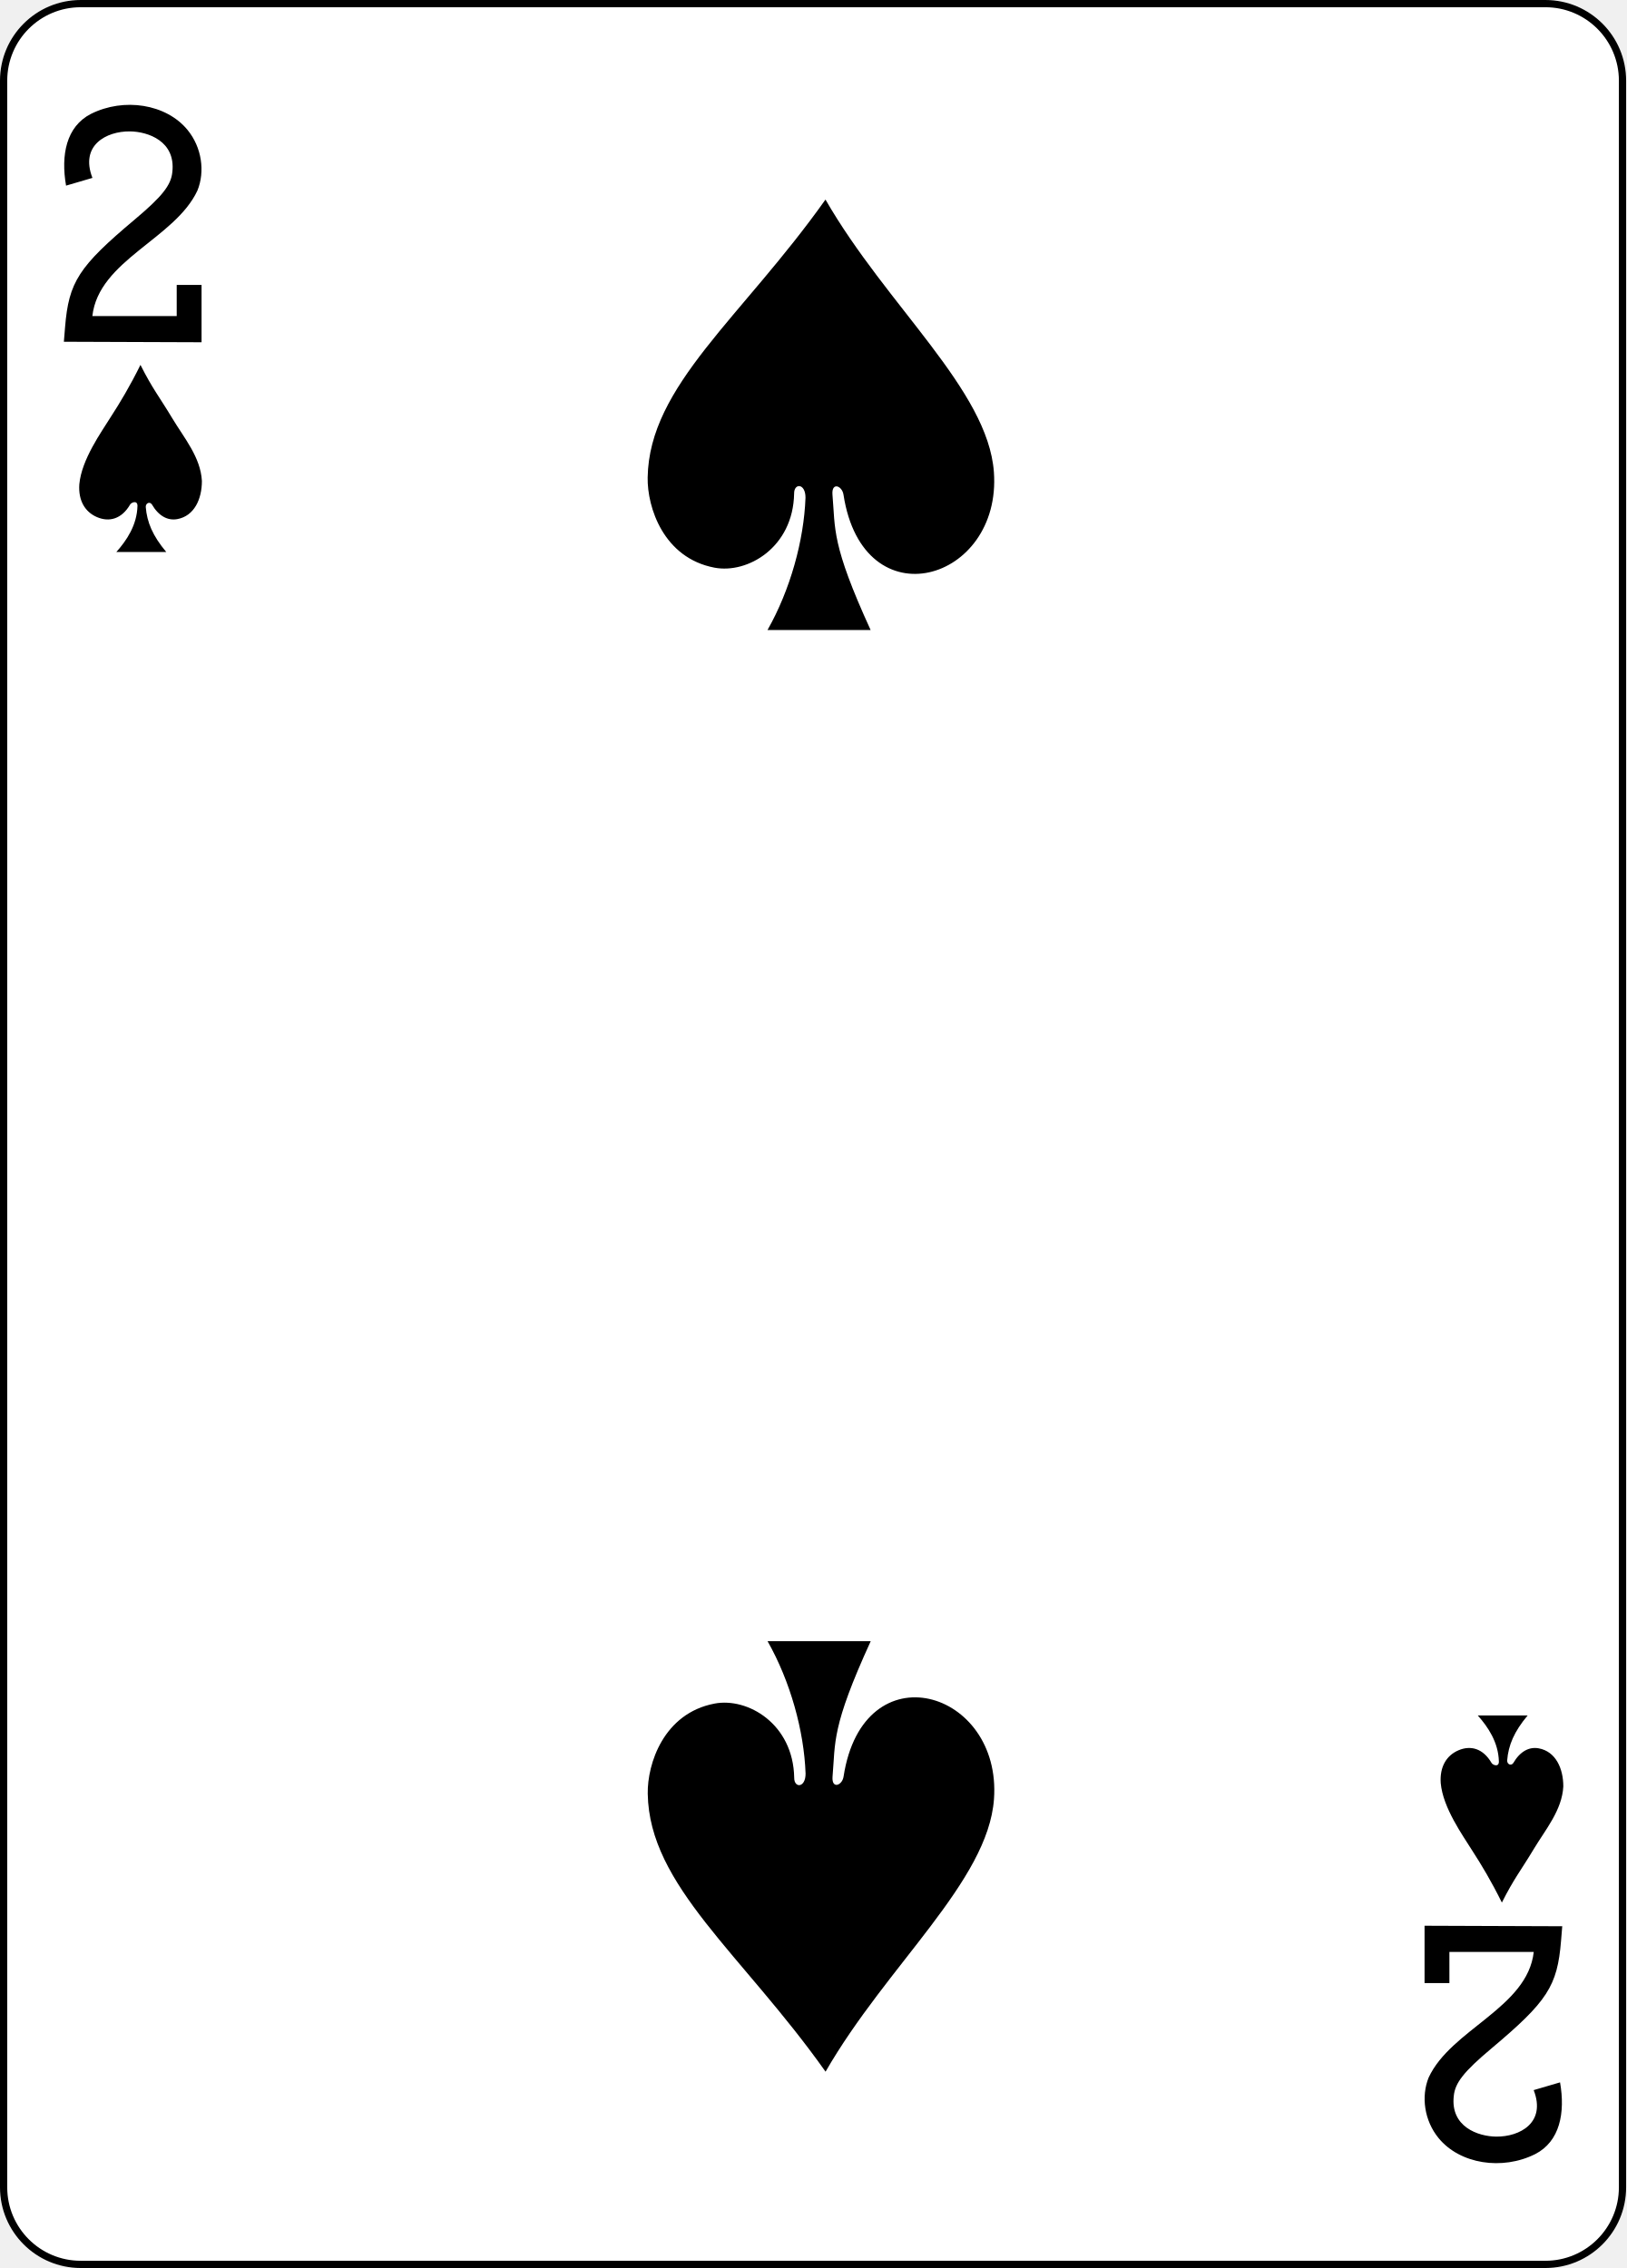
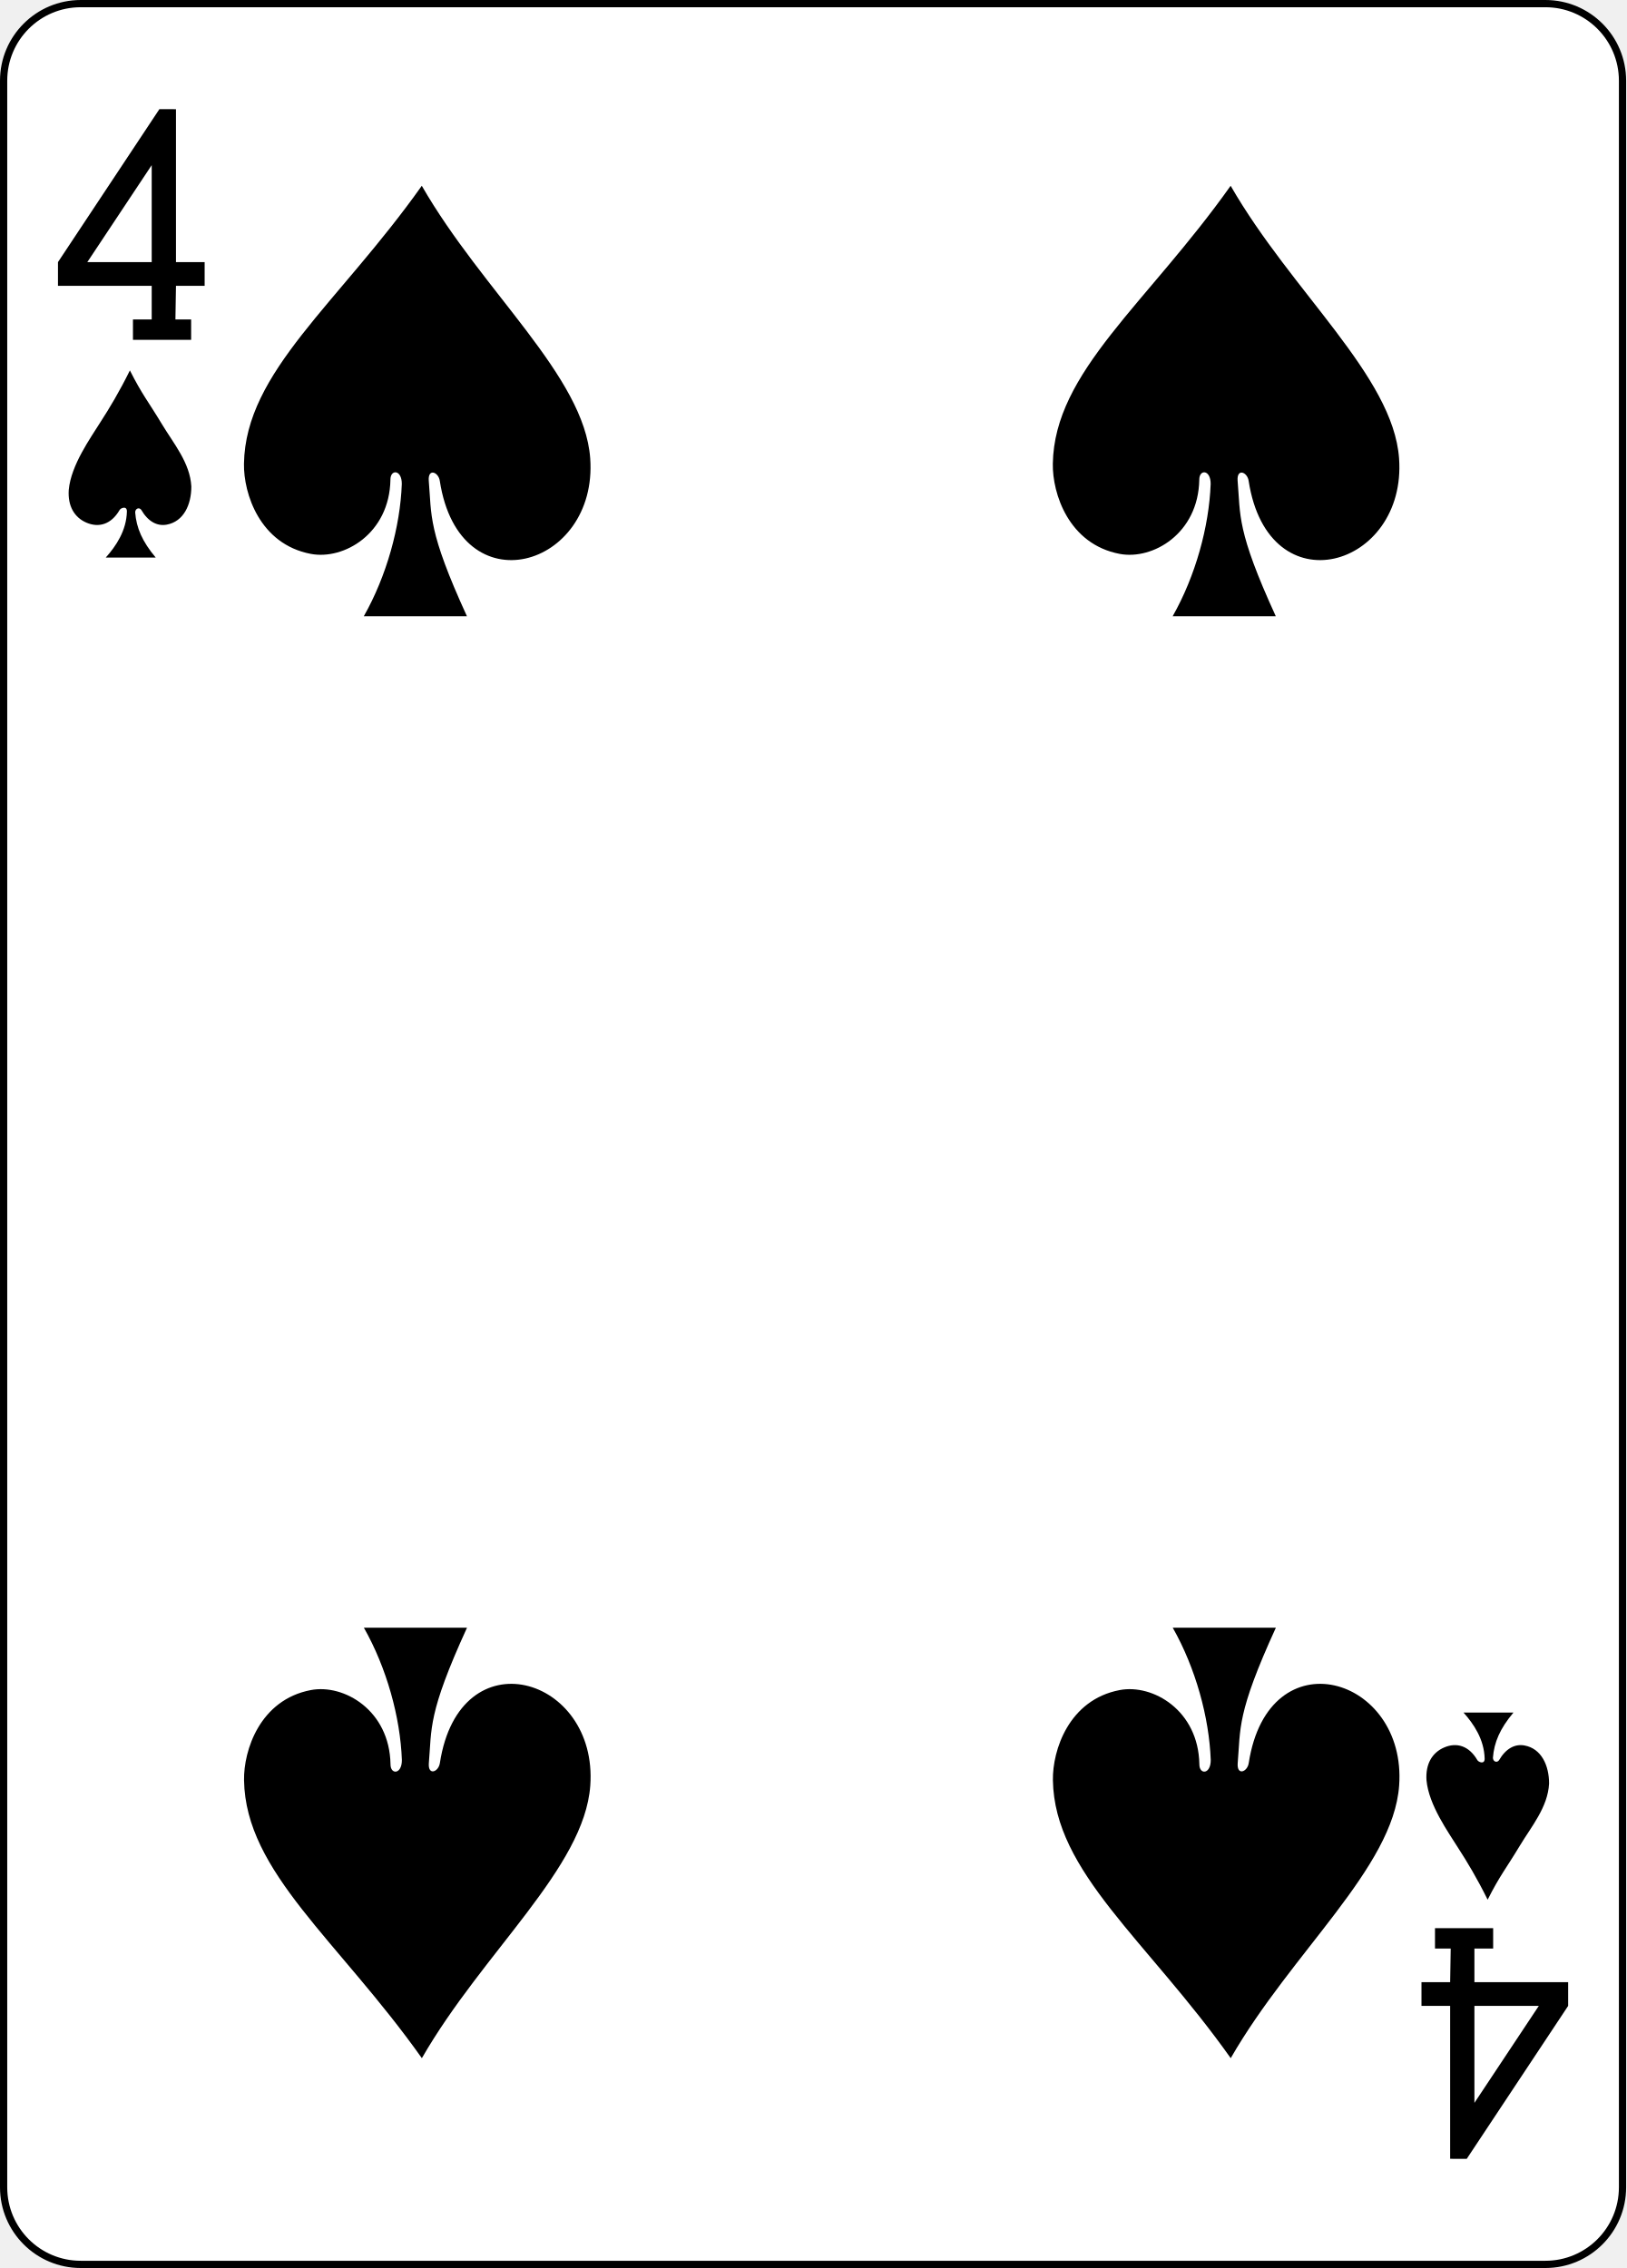
- <svg xmlns="http://www.w3.org/2000/svg" version="1.1" id="svg4423" height="312.808" width="224.225">
+ <svg xmlns="http://www.w3.org/2000/svg" width="224.225" height="312.808" id="svg4423" version="1.1">
  <defs id="defs4425" />
  <g id="layer1" transform="translate(-259.9347,-369.7772)">
-     <g transform="translate(-936.5434,92.13511)" id="g3511" style="display:inline">
-       <g id="g8049">
-         <g id="g8879-5" style="display:inline" transform="translate(-5060.953,3024.952)">
-           <rect ry="10.63" rx="10.63" style="fill:#ffffff;fill-opacity:1;stroke:#000000;stroke-width:0.997;stroke-miterlimit:4;stroke-opacity:1;stroke-dasharray:none;display:inline" id="rect6347-0" width="223.228" height="311.811" x="6257.929" y="-2746.811" />
-           <g id="g8574-2" transform="matrix(0.3010621,0,0,0.3010621,5679.86,-1949.801)">
-             <path style="fill:#000000;fill-opacity:1;display:inline" d="m 1947.701,-2492.42 0.547,-6.705 c 1.692,-20.723 6.226,-27.723 31.96,-49.343 12.488,-10.492 16.588,-15.669 17.165,-21.677 1.631,-14.15 -11.131,-18.57 -19.448,-18.647 -10.769,-0.099 -22.951,6.349 -17.143,21.304 l -12.079,3.547 c -2.439,-13.951 0.056,-27.044 11.378,-32.858 15.101,-7.572 34.478,-4.601 44.255,7.33 6.571,8.019 8.064,19.086 4.543,27.754 -10.299,22.16 -45.243,31.908 -48.132,57.528 l 38.634,0 0,-14.267 11.379,0 0,26.264 z" id="path7100-8" />
-             <path id="path7116-6" d="m 2633.966,-1766.532 -0.547,6.705 c -1.692,20.723 -6.226,27.723 -31.96,49.343 -12.488,10.492 -16.588,15.669 -17.165,21.677 -1.631,14.15 11.131,18.57 19.448,18.647 10.769,0.099 22.951,-6.349 17.143,-21.304 l 12.079,-3.547 c 2.439,13.951 -0.056,27.044 -11.378,32.858 -15.101,7.572 -34.478,4.601 -44.255,-7.33 -6.571,-8.019 -8.064,-19.086 -4.543,-27.754 10.299,-22.16 45.243,-31.908 48.132,-57.528 l -38.634,0 0,14.267 -11.379,0 0,-26.264 z" style="fill:#000000;fill-opacity:1;display:inline" />
+     <g transform="translate(-1383,92.13511)" id="g3536" style="display:inline">
+       <g id="g8085" transform="translate(-0.9965656,0)">
+         <g id="g8072">
+           <g transform="translate(-5059.956,3024.952)" style="display:inline" id="g8902-9">
+             <rect y="-2746.811" x="6704.386" height="311.811" width="223.228" id="rect6353-0" style="fill:#ffffff;fill-opacity:1;stroke:#000000;stroke-width:0.997;stroke-miterlimit:4;stroke-opacity:1;stroke-dasharray:none;display:inline" rx="10.63" ry="10.63" />
+             <g transform="matrix(0.3010621,0,0,0.3010621,5623.293,-1949.67)" id="g8591-0">
+               <path id="path7104-6" d="m 3650.172,-2493.73 0,-9.344 8.586,0 0,-15.399 -42.931,0 0,-10.865 46.453,-70.079 7.591,0.026 0,70.053 13.132,0 0,10.865 -13.132,0 -0.253,15.399 7.197,0 0,9.344 z m 8.586,-80.04 -29.493,44.432 29.493,0 z" style="fill:#000000;fill-opacity:1;display:inline" />
+               <path style="fill:#000000;fill-opacity:1;display:inline" d="m 4273.157,-1766.094 0,9.344 -8.586,0 0,15.399 42.931,0 0,10.865 -46.453,70.079 -7.591,-0.026 0,-70.053 -13.132,0 0,-10.865 13.132,0 0.253,-15.399 -7.197,0 0,-9.344 z m -8.586,80.04 29.493,-44.432 -29.493,0 z" id="path7159-1" />
+             </g>
          </g>
        </g>
      </g>
-       <path id="path3194" d="m 1307.548,346.303 c 0.015,-2.026 -1.587,-2.064 -1.569,-0.586 -0.134,7.429 -6.417,11.086 -10.981,10.219 -7.036,-1.338 -9.282,-8.322 -9.215,-12.435 0.207,-12.696 12.988,-22.058 24.52,-38.335 8.45,14.691 22.397,26.23 23.223,37.586 1.098,15.098 -18.009,20.73 -20.737,3.133 -0.176,-1.243 -1.64,-1.801 -1.526,-0.065 0.414,4.823 -0.175,6.831 5.266,18.719 l -14.222,0 c 3.15,-5.555 5.025,-12.375 5.24,-18.236 z" style="fill:#000000;fill-opacity:1;display:inline" />
-       <path id="path3254" d="m 1307.559,522.236 c 0.015,2.026 -1.587,2.064 -1.569,0.586 -0.134,-7.429 -6.417,-11.086 -10.981,-10.219 -7.036,1.338 -9.282,8.322 -9.215,12.435 0.207,12.696 12.988,22.058 24.52,38.335 8.45,-14.691 22.397,-26.23 23.223,-37.586 1.098,-15.098 -18.009,-20.73 -20.737,-3.133 -0.176,1.243 -1.64,1.801 -1.526,0.065 0.414,-4.823 -0.175,-6.831 5.266,-18.719 l -14.222,0 c 3.15,5.555 5.025,12.375 5.24,18.236 z" style="fill:#000000;fill-opacity:1;display:inline" />
-       <path id="path3310" d="m 1215.434,347.428 c 0.01,-0.872 -0.895,-0.465 -1.018,-0.19 -1.163,1.986 -2.865,2.448 -4.548,1.732 -1.667,-0.709 -2.604,-2.28 -2.454,-4.522 0.31,-3.438 3.035,-7.2 4.355,-9.326 1.252,-1.93 2.628,-4.222 4.077,-7.154 1.697,3.363 2.559,4.321 4.405,7.391 1.626,2.704 3.893,5.353 4.067,8.622 0,2.485 -1.046,4.832 -3.399,5.259 -1.331,0.242 -2.579,-0.442 -3.504,-2.037 -0.282,-0.407 -0.849,-0.195 -0.839,0.362 0.165,2.093 0.955,3.983 2.829,6.212 l -6.887,0 c 1.41,-1.576 2.849,-3.704 2.915,-6.349 z" style="fill:#000000;fill-opacity:1;display:inline" />
-       <path style="fill:#000000;fill-opacity:1;display:inline" d="m 1403.158,520.588 c 0.01,0.872 -0.895,0.465 -1.018,0.19 -1.163,-1.986 -2.865,-2.448 -4.548,-1.732 -1.667,0.709 -2.604,2.28 -2.454,4.522 0.31,3.438 3.035,7.2 4.355,9.326 1.252,1.93 2.628,4.222 4.077,7.154 1.697,-3.363 2.559,-4.321 4.405,-7.392 1.626,-2.704 3.893,-5.353 4.067,-8.622 0,-2.485 -1.046,-4.832 -3.399,-5.259 -1.331,-0.242 -2.579,0.442 -3.504,2.037 -0.282,0.407 -0.849,0.195 -0.839,-0.362 0.165,-2.093 0.955,-3.983 2.829,-6.212 l -6.887,0 c 1.41,1.576 2.849,3.704 2.915,6.349 z" id="path3332" />
+       <path id="path3198" d="m 1698.34,344.402 c 0.015,-2.026 -1.587,-2.064 -1.569,-0.586 -0.134,7.429 -6.417,11.086 -10.981,10.219 -7.036,-1.338 -9.282,-8.322 -9.215,-12.435 0.207,-12.696 12.988,-22.058 24.52,-38.335 8.45,14.691 22.397,26.23 23.223,37.586 1.098,15.098 -18.009,20.73 -20.737,3.133 -0.176,-1.243 -1.64,-1.801 -1.526,-0.065 0.414,4.823 -0.175,6.831 5.266,18.719 l -14.222,0 c 3.15,-5.555 5.025,-12.375 5.24,-18.236 z" style="fill:#000000;fill-opacity:1;display:inline" />
+       <path id="path3200" d="m 1809.872,344.402 c 0.015,-2.026 -1.587,-2.064 -1.569,-0.586 -0.134,7.429 -6.417,11.086 -10.981,10.219 -7.036,-1.338 -9.282,-8.322 -9.215,-12.435 0.207,-12.696 12.988,-22.058 24.52,-38.335 8.45,14.691 22.397,26.23 23.223,37.586 1.098,15.098 -18.009,20.73 -20.737,3.133 -0.176,-1.243 -1.64,-1.801 -1.526,-0.065 0.414,4.823 -0.175,6.831 5.266,18.719 l -14.222,0 c 3.15,-5.555 5.025,-12.375 5.24,-18.236 z" style="fill:#000000;fill-opacity:1;display:inline" />
+       <path id="path3260" d="m 1698.35,520.373 c 0.015,2.026 -1.587,2.064 -1.569,0.586 -0.134,-7.429 -6.417,-11.086 -10.981,-10.219 -7.036,1.338 -9.282,8.322 -9.215,12.435 0.207,12.696 12.988,22.058 24.52,38.335 8.45,-14.691 22.397,-26.23 23.223,-37.586 1.098,-15.098 -18.009,-20.73 -20.737,-3.133 -0.176,1.243 -1.64,1.801 -1.526,0.065 0.414,-4.823 -0.175,-6.831 5.266,-18.719 l -14.222,0 c 3.15,5.555 5.025,12.375 5.24,18.236 z" style="fill:#000000;fill-opacity:1;display:inline" />
+       <path id="path3262" d="m 1809.883,520.373 c 0.015,2.026 -1.587,2.064 -1.569,0.586 -0.134,-7.429 -6.417,-11.086 -10.981,-10.219 -7.036,1.338 -9.282,8.322 -9.215,12.435 0.207,12.696 12.988,22.058 24.52,38.335 8.45,-14.691 22.397,-26.23 23.223,-37.586 1.098,-15.098 -18.009,-20.73 -20.737,-3.133 -0.176,1.243 -1.64,1.801 -1.526,0.065 0.414,-4.823 -0.175,-6.831 5.266,-18.719 l -14.222,0 c 3.15,5.555 5.025,12.375 5.24,18.236 z" style="fill:#000000;fill-opacity:1;display:inline" />
+       <path id="path3314" d="m 1660.434,348.191 c 0.01,-0.872 -0.895,-0.465 -1.018,-0.19 -1.163,1.986 -2.865,2.448 -4.548,1.732 -1.667,-0.709 -2.604,-2.28 -2.454,-4.522 0.31,-3.438 3.035,-7.2 4.355,-9.326 1.252,-1.93 2.628,-4.222 4.077,-7.154 1.697,3.363 2.559,4.321 4.405,7.391 1.626,2.704 3.893,5.353 4.067,8.622 0,2.485 -1.046,4.832 -3.399,5.259 -1.331,0.242 -2.579,-0.442 -3.504,-2.037 -0.282,-0.407 -0.849,-0.195 -0.839,0.362 0.165,2.093 0.955,3.983 2.829,6.212 l -6.887,0 c 1.41,-1.576 2.849,-3.704 2.915,-6.349 z" style="fill:#000000;fill-opacity:1;display:inline" />
+       <path style="fill:#000000;fill-opacity:1;display:inline" d="m 1847.653,520.192 c 0.01,0.872 -0.895,0.465 -1.018,0.19 -1.163,-1.986 -2.865,-2.448 -4.548,-1.732 -1.667,0.709 -2.604,2.28 -2.454,4.522 0.31,3.438 3.035,7.2 4.355,9.326 1.252,1.93 2.628,4.222 4.077,7.154 1.697,-3.363 2.559,-4.321 4.405,-7.392 1.626,-2.704 3.893,-5.353 4.067,-8.622 0,-2.485 -1.046,-4.832 -3.399,-5.259 -1.331,-0.242 -2.579,0.442 -3.504,2.037 -0.282,0.407 -0.849,0.195 -0.839,-0.362 0.165,-2.093 0.955,-3.983 2.829,-6.212 l -6.887,0 c 1.41,1.576 2.849,3.704 2.915,6.349 z" id="path3336" />
    </g>
  </g>
</svg>
